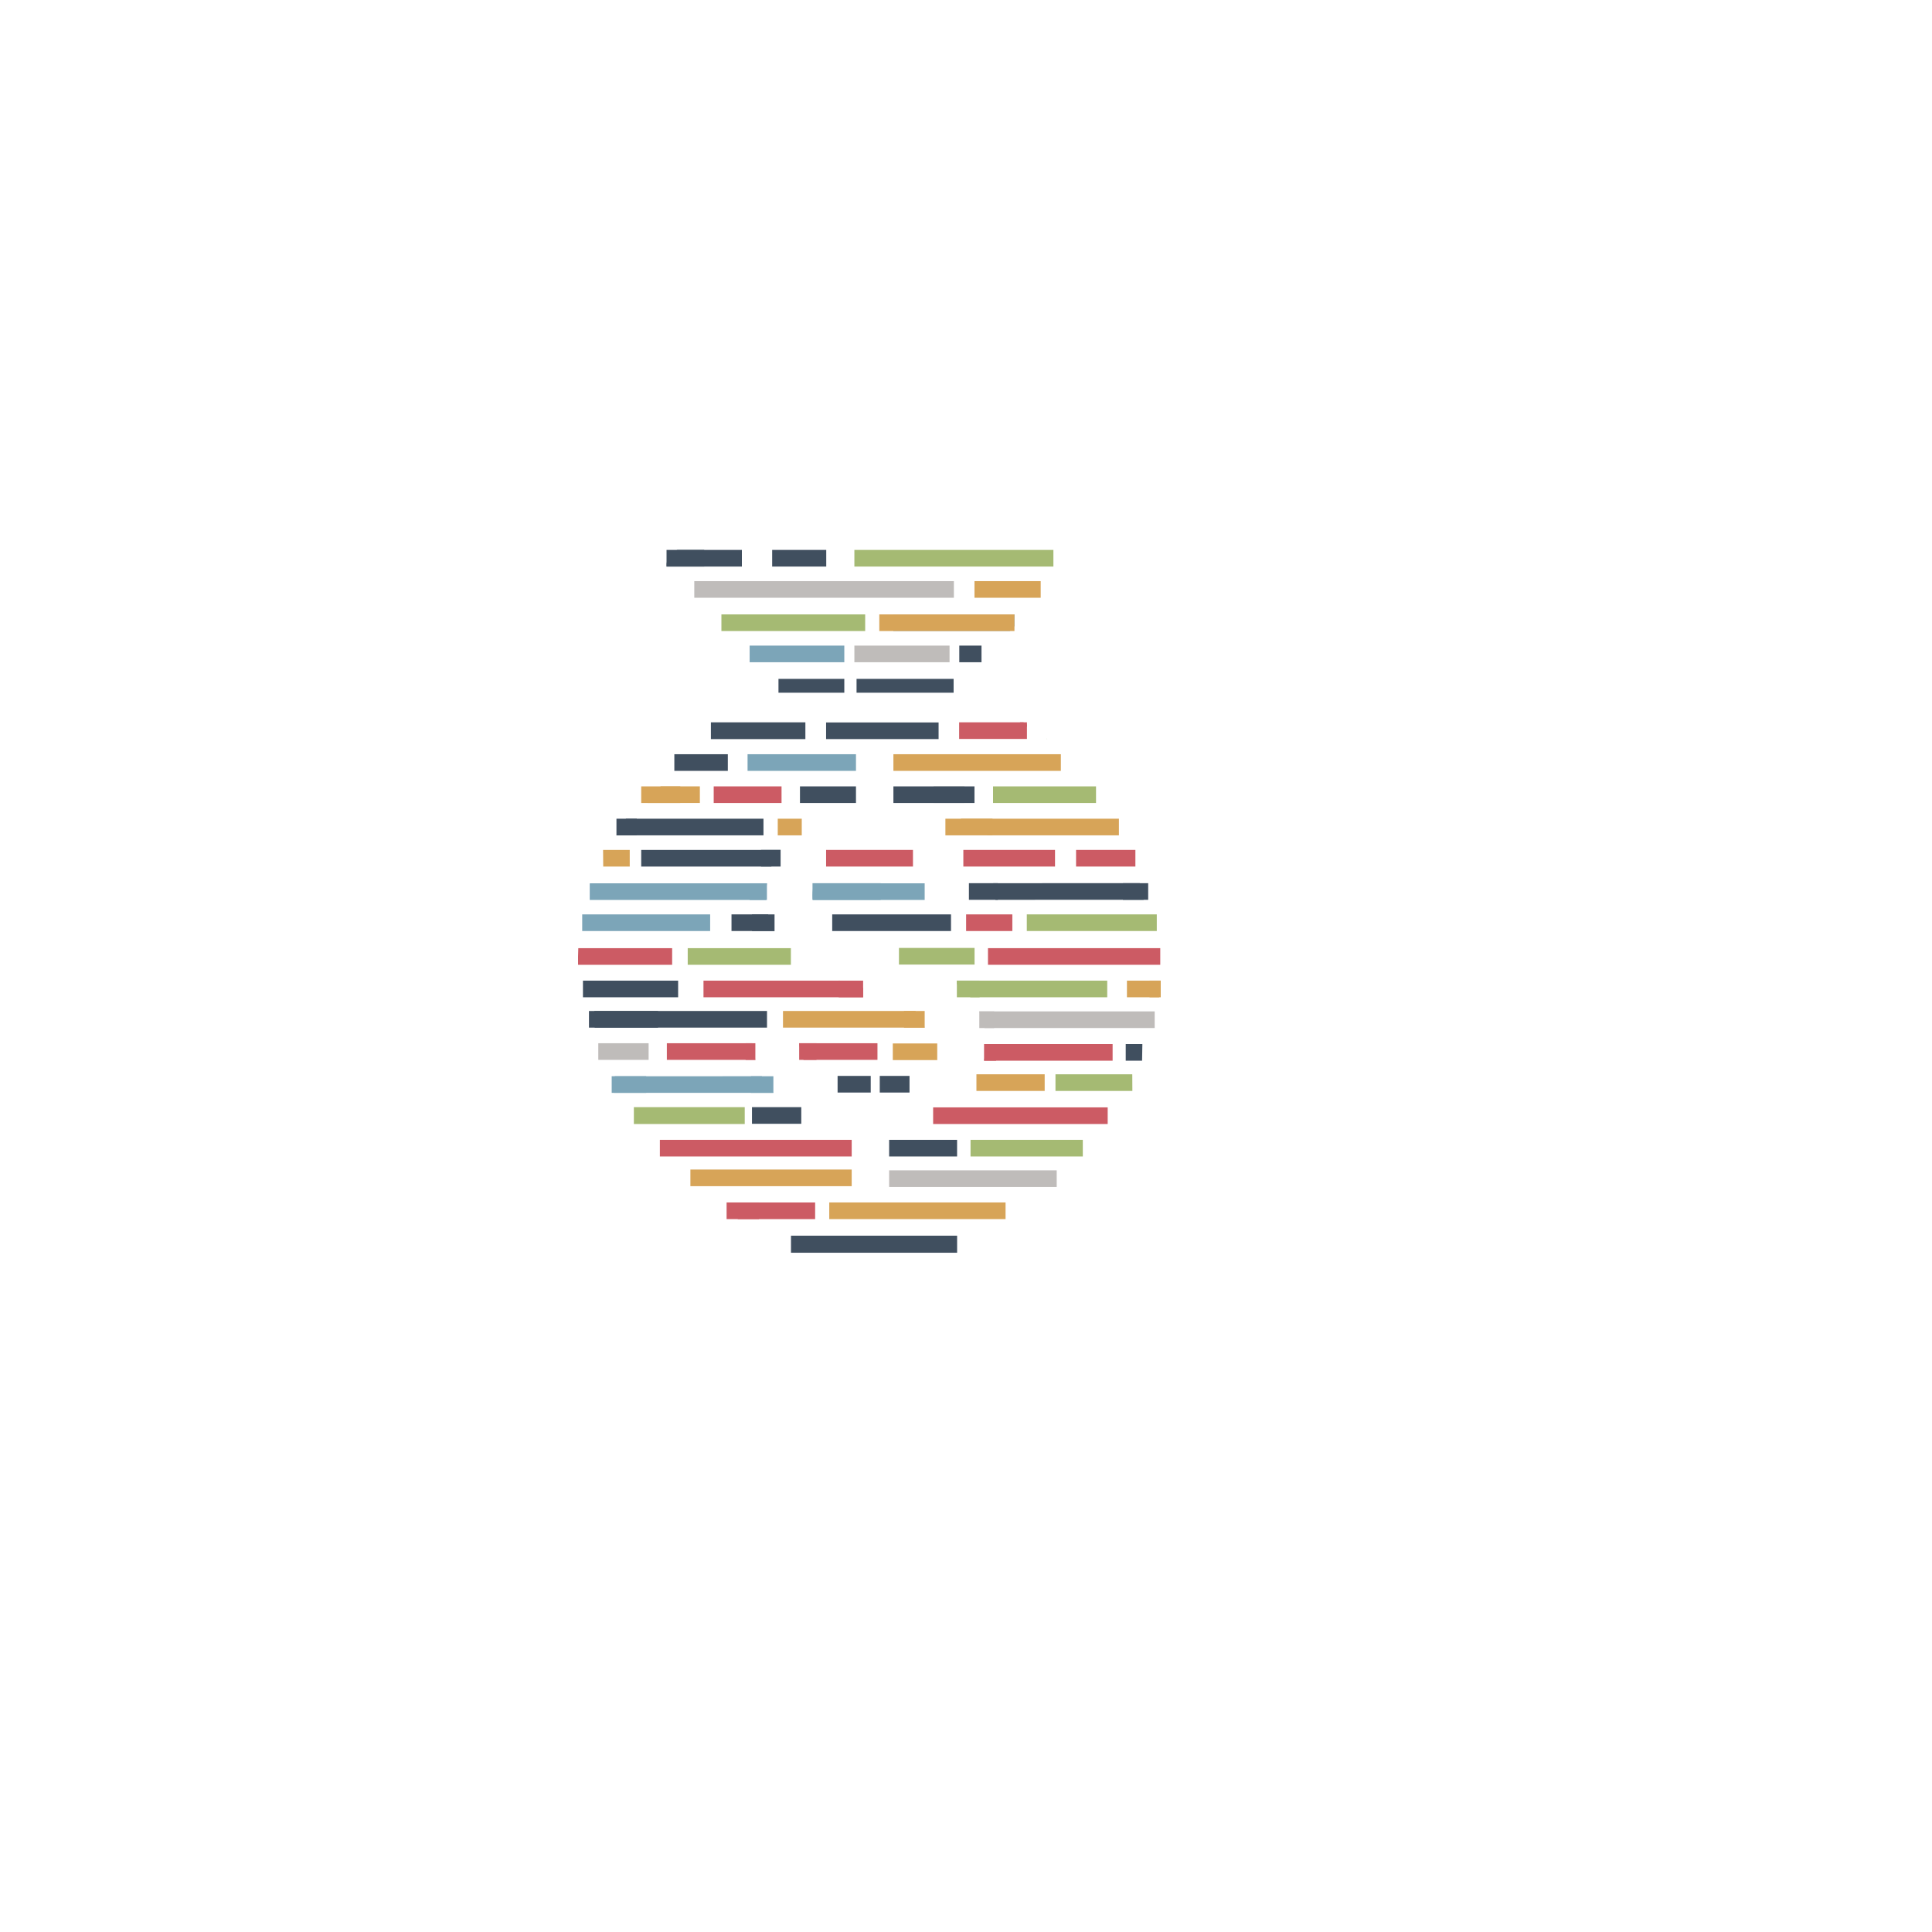
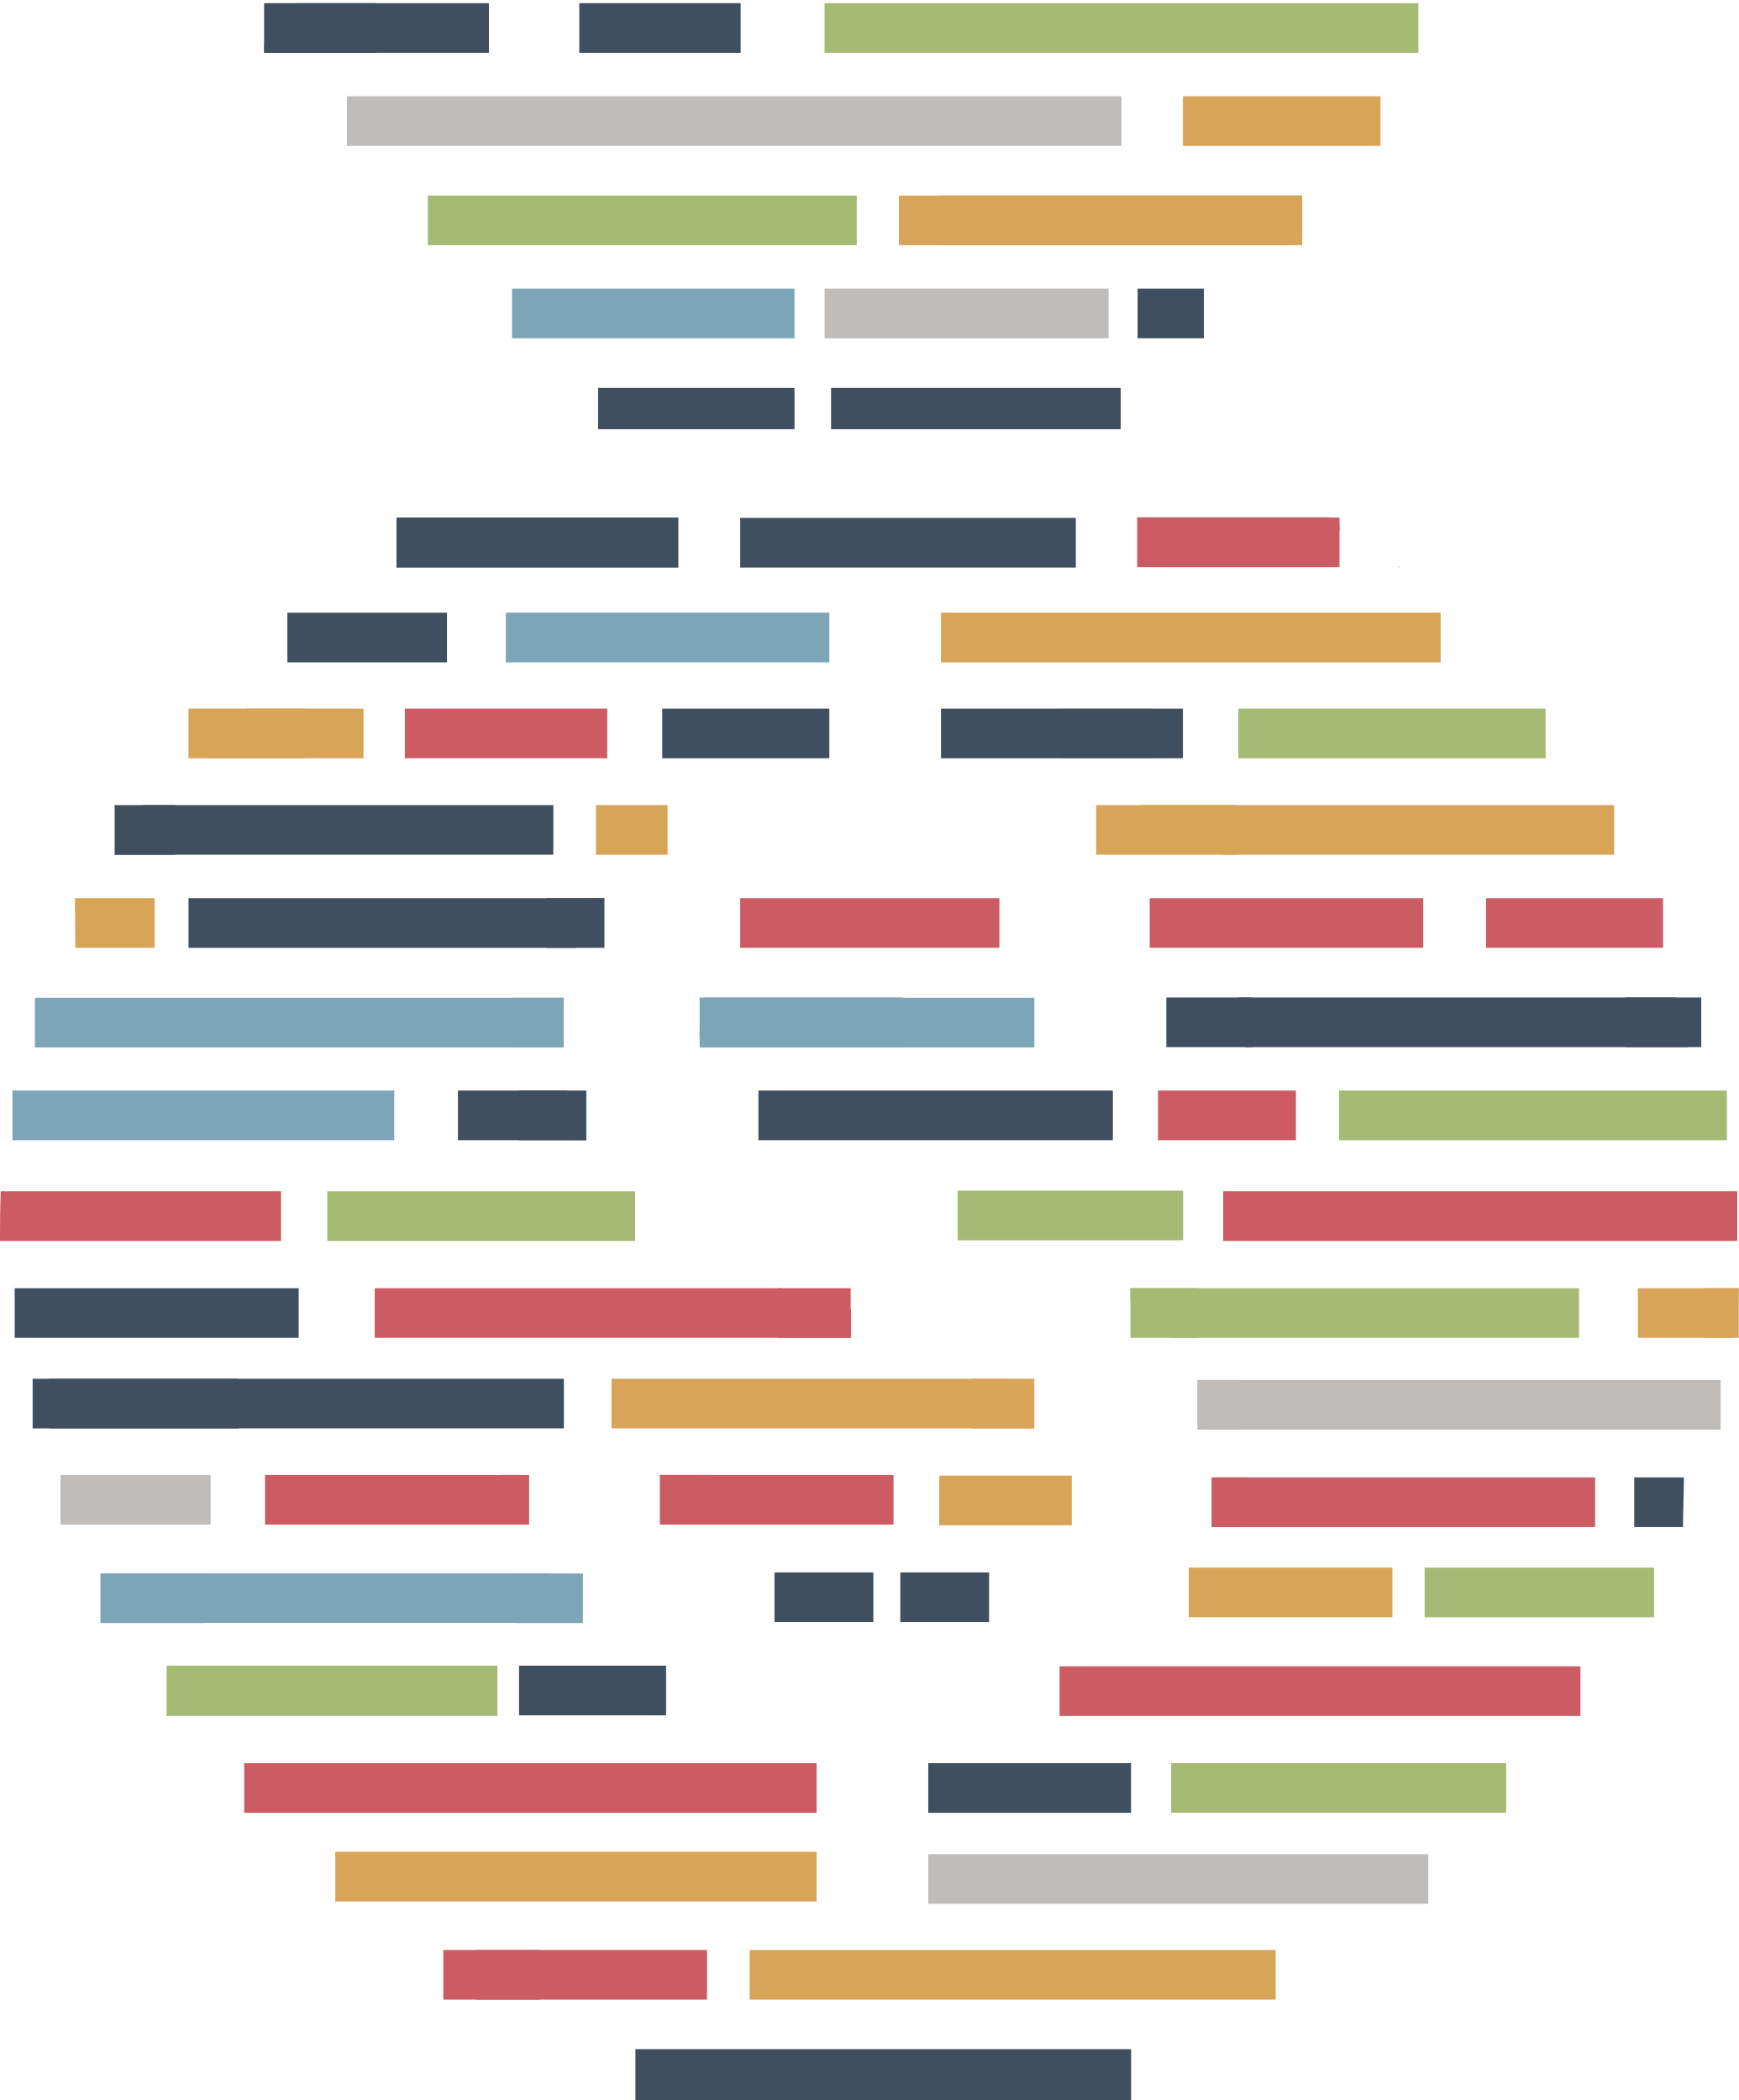
- <svg xmlns="http://www.w3.org/2000/svg" version="1.1" id="Lag_1" x="0px" y="0px" viewBox="0 0 800 800" style="enable-background:new 0 0 800 800;" xml:space="preserve">
-   <style type="text/css">
- 	.st0{fill:none;}
- 	.st1{fill:#D7A458;}
- 	.st2{fill:#7CA5B8;}
- 	.st3{fill:#404F5F;}
- 	.st4{fill:#BFBCBA;}
- 	.st5{fill:#CC5B64;}
- 	.st6{fill:#A5BA73;}
- </style>
-   <g>
-     <g>
-       <path class="st0" d="M405.35,418.45c-0.96-1.95-2.13-3.78-3.52-5.5c-1.37-1.7-2.96-3.29-4.75-4.77c-0.28-0.23-0.57-0.45-0.86-0.68    c-3.44-2.67-7.55-5.03-12.35-7.07c-0.82-0.35-1.66-0.69-2.52-1.03c-4.56-1.8-9.57-3.46-15.06-4.98c-2.23-0.63-4.32-1.27-6.28-1.91    c-2.73-0.9-5.2-1.81-7.4-2.75c-3.15-1.33-5.81-2.74-7.99-4.25c-0.44-0.3-0.87-0.61-1.27-0.92c-2.32-1.79-4.02-3.79-5.14-5.97    c-0.04-0.07-0.08-0.14-0.11-0.21c-0.85-1.74-1.38-3.67-1.57-5.79c-0.06-0.64-0.09-1.29-0.09-1.96c0.02-1.75,0.23-3.39,0.58-4.94    c0.81-3.52,2.49-6.51,5.04-8.98c0.31-0.3,0.6-0.6,0.93-0.88c2.03-1.73,4.55-3.04,7.5-3.95c3.28-1.01,7.12-1.53,11.53-1.53    c3.57,0,6.81,0.51,9.69,1.53c0.42,0.15,0.82,0.3,1.23,0.47c3.19,1.34,5.88,3.18,8.06,5.52c0.26,0.29,0.5,0.6,0.75,0.9    c1.81,2.17,3.23,4.67,4.24,7.54c0.01,0.02,0.01,0.05,0.02,0.07c0.68,1.95,1.15,4.01,1.42,6.17c0.18,1.46,0.28,2.96,0.28,4.51    h19.13c-0.01-1.55-0.08-3.05-0.19-4.51c-0.19-2.41-0.54-4.71-1.04-6.89c-0.55-2.44-1.28-4.74-2.21-6.89    c-1.06-2.49-2.37-4.79-3.94-6.89c-0.74-1-1.54-1.96-2.4-2.88c-1.06-1.13-2.19-2.17-3.39-3.15c-3.66-2.99-7.98-5.29-12.95-6.89    c-3.31-1.07-6.91-1.83-10.81-2.28v-4.23v-6.89v-6.41v-1.61h-15.5v1.61v6.41v6.89v4.23c-4.13,0.43-7.99,1.19-11.58,2.28    c-1.29,0.39-2.54,0.82-3.76,1.29c-3.8,1.48-7.11,3.35-9.97,5.6c-0.61,0.48-1.22,0.98-1.79,1.5c-1.54,1.39-2.9,2.91-4.11,4.53    c-1.33,1.79-2.46,3.71-3.38,5.78c-0.16,0.37-0.31,0.74-0.46,1.11c-0.87,2.17-1.48,4.48-1.83,6.92c-0.24,1.67-0.36,3.4-0.36,5.19    c0,0.57,0.02,1.14,0.04,1.7c0.09,2.11,0.37,4.1,0.81,6c0.5,2.12,1.22,4.11,2.16,5.97c0.16,0.31,0.33,0.62,0.5,0.92    c1.39,2.52,3.15,4.86,5.26,7c0.88,0.89,1.81,1.74,2.81,2.57c1.89,1.55,3.98,2.99,6.26,4.32c2.19,1.28,4.56,2.47,7.11,3.55    c2.58,1.1,5.32,2.13,8.22,3.1c2.93,0.98,6.01,1.89,9.25,2.74c0.28,0.08,0.56,0.16,0.84,0.24c3.92,1.1,7.42,2.27,10.5,3.52    c0.33,0.13,0.65,0.27,0.97,0.4c4.14,1.75,7.48,3.64,10.01,5.68c0,0,0,0,0.01,0c2.57,2.07,4.42,4.37,5.55,6.89    c0.93,2.07,1.39,4.3,1.36,6.68c0,0.04,0,0.07,0,0.11c-0.01,2.5-0.45,4.8-1.3,6.89c-0.22,0.53-0.45,1.06-0.73,1.57    c-0.19,0.35-0.39,0.7-0.61,1.04c-0.85,1.35-1.89,2.58-3.1,3.7c-0.64,0.6-1.32,1.17-2.06,1.71c-2.5,1.77-5.55,3.12-9.15,4.04    c-2.15,0.55-4.47,0.92-6.94,1.15c-1.68,0.15-3.41,0.25-5.23,0.25c-1.56,0-3.11-0.09-4.65-0.25c-1.96-0.2-3.91-0.51-5.85-0.96    c-3.47-0.82-6.57-2.18-9.31-4.09c-0.74-0.52-1.44-1.09-2.11-1.7c-1.8-1.66-3.34-3.65-4.6-6c-0.13-0.25-0.25-0.51-0.38-0.77    c-0.25-0.53-0.49-1.07-0.7-1.64c-0.58-1.58-0.98-3.35-1.23-5.25c-0.18-1.41-0.3-2.89-0.3-4.48h-19.24c0,1.55,0.07,3.04,0.2,4.48    c0.07,0.8,0.16,1.6,0.27,2.37c0.22,1.58,0.55,3.08,0.94,4.52c0.53,1.95,1.19,3.8,2.02,5.51c0.21,0.43,0.43,0.84,0.65,1.25    c1.35,2.55,2.95,4.84,4.78,6.89c1.15,1.28,2.39,2.47,3.73,3.56c1.03,0.84,2.11,1.63,3.23,2.36c3,1.97,6.31,3.55,9.92,4.74    c2.75,0.9,5.56,1.61,8.44,2.15c2.33,0.44,4.69,0.77,7.11,0.98v16.62h15.51v-4.06v-6.89v-5.75c2.35-0.2,4.62-0.5,6.81-0.89    c1.88-0.33,3.69-0.74,5.45-1.21c1.45-0.39,2.86-0.82,4.23-1.3c4.96-1.74,9.17-4.05,12.64-6.92c1.32-1.09,2.52-2.26,3.61-3.51    c1.78-2.05,3.27-4.32,4.45-6.8c0.01-0.03,0.03-0.06,0.04-0.09c0.55-1.18,1.02-2.4,1.41-3.66c0.26-0.86,0.48-1.74,0.67-2.64    c0.46-2.18,0.71-4.47,0.72-6.89c0-0.1,0.01-0.19,0.01-0.28c0-2.24-0.19-4.34-0.55-6.34c-0.44-2.48-1.16-4.78-2.15-6.89    C405.46,418.69,405.41,418.56,405.35,418.45z" />
-       <path class="st0" d="M406.86,377.12h-19.13c0-1.55-0.1-3.06-0.28-4.51h-1.42v-6.17c-0.01-0.02-0.01-0.05-0.02-0.07    c-1.01-2.88-2.43-5.38-4.24-7.54h-39.7v-2.06c-2.55,2.47-4.23,5.46-5.04,8.98h36.9v6.89h-37.39c0.2,2.11,0.72,4.05,1.57,5.79    c0.03,0.07,0.08,0.14,0.11,0.21h66.64v6.89h-60.23c2.19,1.51,4.85,2.93,7.99,4.25c2.2,0.93,4.67,1.85,7.4,2.75h35.3v6.89h-13.97    c0.85,0.34,1.7,0.68,2.52,1.03c4.8,2.03,8.91,4.39,12.35,7.07v-1.45h62.26v6.89h-56.65c1.39,1.72,2.56,3.55,3.52,5.5    c0.06,0.12,0.1,0.24,0.16,0.35h74.01c0.32-1.95,0.57-3.9,0.76-5.85h-7.2v-6.89h7.57c0.02-1.45,0.01-2.91-0.04-4.36    c-0.04-5.65-0.43-11.03-1.09-16.17h-61.46v-6.89h60.38c-0.38-2.05-0.81-4.06-1.28-6.03h-70.49    C406.78,374.07,406.85,375.57,406.86,377.12z M409.1,392.61h64.46v6.89H409.1V392.61z" />
-       <path class="st0" d="M314.81,444.38c-0.83-1.71-1.5-3.56-2.02-5.51h-32.73v-6.89h31.52c-0.13-1.44-0.2-2.93-0.2-4.48h19.24    c0,1.59,0.11,3.07,0.3,4.48h34.5v6.89h-32.57c0.12,0.26,0.24,0.52,0.38,0.77c1.26,2.35,2.8,4.34,4.6,6v-0.13h45.31    c1.2-1.12,2.25-2.34,3.1-3.7c0.21-0.34,0.42-0.69,0.61-1.04c0.27-0.51,0.51-1.03,0.73-1.57h-12.21v-6.89h13.51    c0-0.04,0-0.07,0-0.11c0.03-2.38-0.42-4.61-1.36-6.68H302.9v-6.89h79.06c0,0,0,0-0.01,0c-2.53-2.04-5.87-3.93-10.01-5.68h-0.97    v-0.4c-3.08-1.25-6.58-2.42-10.5-3.52v3.92H291.3v-6.89h59.08c-2.89-0.97-5.63-2-8.22-3.1c-2.55-1.08-4.92-2.27-7.11-3.55h-47.44    v-6.89h38.37c-2.12-2.14-3.87-4.48-5.26-7H302.9v-6.89h15.16c-0.45-1.89-0.72-3.89-0.81-6H244.2v-6.69    c-3.06,9.74-4.37,18.81-4.73,26.67h38.87v6.89h-38.95c0.19,9.09,1.54,15.86,2.34,19.13h48.86v6.89h-47.15    c0.56,2.16,1.19,4.31,1.89,6.46h19.92v6.89h-17.43c0.9,2.27,1.88,4.52,2.92,6.76h64.72C315.24,445.22,315.02,444.81,314.81,444.38    z M250.03,385.52v-6.89h44.03v6.89H250.03z M280.8,412.95h-39.41v-6.89h39.41V412.95z" />
-       <path class="st0" d="M319.39,358.82h-53.88v-6.89h57.73c1.21-1.62,2.57-3.14,4.11-4.53c0.57-0.52,1.17-1.01,1.79-1.5h-2.11v-6.89    h15.84c3.59-1.08,7.45-1.84,11.58-2.28v-4.23h-23.19v-6.89h23.19v-6.41h-44.89v-6.89h129.72v6.89h-69.34v6.41h6.67v6.89h-6.67    v4.23c3.9,0.45,7.49,1.21,10.81,2.28h75.61v6.89h-62.65c1.2,0.98,2.33,2.02,3.39,3.15c0.86,0.91,1.66,1.88,2.4,2.88h37.37v6.89    h-33.43c0.92,2.15,1.66,4.45,2.21,6.89h69.67c-0.72-2.37-1.5-4.66-2.33-6.89h-24.21v-6.89h21.39    c-3.24-7.23-7.03-13.69-11.07-19.43H411.2v-6.89h42.64c-6.81-8.32-13.96-14.81-20.19-19.63h-0.23v-0.18    c-3-2.31-5.77-4.23-8.18-5.79v5.97h-28.09v-6.89h26.63c-4.71-2.94-7.72-4.32-7.72-4.32H302.95c-2.22,1.43-4.35,2.87-6.42,4.32    h36.97v6.89h-46.17c-2.61,2.09-5.1,4.2-7.44,6.33h21.5v6.89h-28.63c-2.23,2.31-4.33,4.62-6.28,6.94h16.27v6.89h-21.69    c-1.46,2-2.84,3.99-4.12,5.98h59.22v6.89H252.8c-1.12,2.02-2.14,4.03-3.09,6.03h6.87v6.89h-9.87c-0.92,2.34-1.74,4.65-2.46,6.92    h73.3C317.91,363.3,318.53,361,319.39,358.82z M399.38,332.51h-12.81v-6.89h12.81V332.51z M342.07,299.15h46.58v6.89h-46.58    V299.15z M295.53,332.51v-6.89h28.09v6.89H295.53z" />
-       <path class="st0" d="M359.74,452.65c1.82,0,3.56-0.1,5.23-0.25h-9.89C356.63,452.56,358.18,452.65,359.74,452.65z" />
-       <path class="st0" d="M412.21,505.13h-51.76v-6.89h63.67c3.26-2.11,6.42-4.36,9.48-6.74h-52.42v-6.89h60.6    c10.59-9.65,19.52-20.84,26.14-32.88h-30.85v-6.89h34.34c0.86-1.86,1.68-3.74,2.43-5.64h-5.01v-6.89h7.47    c0.7-2.2,1.32-4.4,1.85-6.62h-70.47c0.36,2,0.55,4.1,0.55,6.34c0,0.1-0.01,0.19-0.01,0.28h52.51v6.89h-53.23    c-0.19,0.9-0.41,1.78-0.67,2.64c-0.39,1.26-0.86,2.48-1.41,3.66h17.79v6.89H400.9c-1.09,1.25-2.29,2.43-3.61,3.51    c-3.47,2.87-7.68,5.18-12.64,6.92c-1.37,0.48-2.78,0.91-4.23,1.3v1.21h-5.45c-2.19,0.39-4.46,0.69-6.81,0.89v5.75h2.96v6.89h-2.96    v4.06h-15.51v-16.62c-2.41-0.21-4.78-0.54-7.11-0.98h-72.84v-6.89h54.48c-1.12-0.73-2.19-1.52-3.23-2.36    c-1.34-1.09-2.58-2.28-3.73-3.56h-66.02c1.1,2.02,2.26,4.03,3.48,6.01h5.73v6.89h-1.2c8.7,12.38,19.66,23.58,32.3,32.48h55.98    v6.89h-45.01c5.15,2.87,10.52,5.36,16.08,7.41h74.06C401.33,510.24,406.87,507.86,412.21,505.13z M394.2,458.54h64.46v6.89H394.2    V458.54z M381.32,471.98h62.26v6.89h-62.26V471.98z M276.41,478.87v-6.89h69.17v6.89H276.41z M285.88,491.17v-6.89h85.36v6.89    H285.88z" />
-       <path class="st0" d="M362.03,350.4c-4.42,0-8.25,0.52-11.53,1.53h21.23C368.84,350.91,365.61,350.4,362.03,350.4z" />
-       <path class="st1" d="M463.32,345.9v-6.89h-65.65c4.32,1.6,8.07,3.9,11.25,6.89H463.32z" />
-       <path class="st2" d="M317.25,372.64c-0.02-0.56-0.04-1.12-0.04-1.7c0-1.79,0.12-3.53,0.36-5.19h-73.3    c-0.02,0.07-0.04,0.13-0.07,0.2v6.69H317.25z" />
-       <path class="st2" d="M336.56,372.64h46.33v-6.89h-45.73c-0.44,1.55-0.7,3.19-0.72,4.94C336.44,371.35,336.48,372,336.56,372.64z" />
-       <path class="st3" d="M412.18,372.6l61.39-0.01c-0.49-2.36-1.03-4.66-1.62-6.89l-60.67,0.01    C411.7,367.89,412.01,370.19,412.18,372.6z" />
-       <path class="st3" d="M316.14,339.01h-56.92c-1.43,2.31-2.75,4.61-3.96,6.89h60.88V339.01z" />
-       <path class="st3" d="M318.06,378.63H302.9v6.89h17.83c-0.17-0.31-0.34-0.61-0.5-0.92C319.28,382.75,318.56,380.75,318.06,378.63z" />
-       <rect x="241.08" y="378.63" class="st2" width="52.98" height="6.89" />
-       <rect x="386.56" y="325.62" class="st4" width="12.81" height="6.89" />
-       <path class="st2" d="M315.46,445.64l-60.91,0.01c1.09,2.32-1.56,4.61-0.32,6.88h66.02C318.41,450.48,316.81,448.18,315.46,445.64z    " />
-       <rect x="295.53" y="325.62" class="st5" width="28.09" height="6.89" />
-       <path class="st1" d="M289.79,325.62h-16.22c-1.93,2.3-3.73,4.6-5.4,6.89h21.63V325.62z" />
-       <rect x="342.07" y="299.15" class="st3" width="46.58" height="6.89" />
-       <path class="st1" d="M260.75,351.93h-11.03c0,2.82,0.06,4.42,0.06,6.89h10.98V351.93z" />
-       <path class="st3" d="M323.24,351.93h-57.73v6.89h53.88c0.15-0.37,0.3-0.75,0.46-1.11C320.78,355.64,321.91,353.72,323.24,351.93z" />
-       <path class="st6" d="M433.65,305.99c-0.08-0.06-0.15-0.12-0.23-0.18v0.18H433.65z" />
-       <path class="st5" d="M397.15,305.99h28.09v-5.97c-0.5-0.32-0.99-0.63-1.45-0.92h-26.63V305.99z" />
-       <rect x="369.94" y="325.62" class="st3" width="33.57" height="6.89" />
-       <rect x="331.25" y="325.62" class="st3" width="23.19" height="6.89" />
-       <path class="st6" d="M425.19,385.52H479c0-2.27,0-4.55,0-6.89h-53.82V385.52z" />
-       <rect x="386.39" y="458.54" class="st5" width="72.28" height="6.89" />
-       <rect x="401.88" y="471.98" class="st6" width="46.49" height="6.89" />
-       <rect x="285.88" y="484.28" class="st1" width="66.79" height="6.89" />
-       <path class="st5" d="M337.54,497.91h-32.07c0,3.86,0.02,4.07,0.02,6.89h32.04V497.91z" />
-       <rect x="241.39" y="406.06" class="st3" width="39.41" height="6.89" />
-       <path class="st1" d="M466.63,412.95h13.33c0.4-2.29,0.63-4.59,0.69-6.89h-14.01V412.95z" />
-       <path class="st3" d="M317.6,418.63h-71.48c0,1.49,0,2.74,0,2.74c0,1.58,0.12,2.08,0.12,4.15h71.36V418.63z" />
-       <path class="st5" d="M278.33,392.61h-38.87c-0.11,2.42-0.13,4.72-0.09,6.89h38.95V392.61z" />
-       <path class="st5" d="M347.76,406.06H291.3v6.89h66.1v-3.92c-0.27-0.08-0.53-0.16-0.8-0.24    C353.51,407.95,350.56,407.04,347.76,406.06z" />
-       <rect x="409.1" y="392.61" class="st5" width="71.34" height="6.89" />
-       <path class="st6" d="M401.83,412.95h56.65v-6.89h-62.26v1.45c0.29,0.22,0.58,0.45,0.86,0.68    C398.88,409.66,400.46,411.25,401.83,412.95z" />
-       <path class="st4" d="M407.66,425.69h70.47c0-2.34,0-4.62,0-6.89h-72.62C406.51,420.91,407.22,423.21,407.66,425.69z" />
-       <path class="st5" d="M460.71,439.21v-6.89H408.2c-0.02,2.42-0.26,4.71-0.72,6.89H460.71z" />
-       <path class="st6" d="M437.05,451.73h31.84c0-2.51-0.04-4.56-0.04-6.89h-31.8V451.73z" />
-       <path class="st1" d="M379.04,418.63h-54.82v6.89h58.67C382.1,423,380.82,420.7,379.04,418.63z" />
-       <path class="st5" d="M332.73,438.87h30.61v-6.89h-32.42c0.23,1.91,0.61,3.67,1.15,5.25C332.27,437.81,332.49,438.35,332.73,438.87    z" />
-       <path class="st5" d="M311.43,431.98h-35.3v6.89h36.66c-0.44-1.45-0.8-2.95-1.05-4.52C311.61,433.58,311.51,432.79,311.43,431.98z" />
-       <path class="st3" d="M466.13,439.21h6.78c0-2.42,0.12-4.49,0.12-6.89h-6.89V439.21z" />
-     </g>
-     <g>
-       <g>
-         <path class="st0" d="M307.2,227.71v6.89h-31.17c0.13,1.31,0.66,2.61,1.7,3.75l14.69,16.06h65.84v6.89h-59.53l5.51,6.03h88.95     v6.89h-82.65l6.3,6.89h83.27l6.29-6.89h-1.56v-6.89h7.86l5.51-6.03H369.9v-6.89h50.16v4.85l10.72-11.74h-23.26v-6.89h29.55     l2.08-2.28c3.93-4.32,0.75-11.08-5.21-11.08H282.94c-0.89,0-1.71,0.17-2.46,0.44H307.2z M394.98,247.52H287.49v-6.89h107.49     V247.52z M353.78,227.71h82.41v6.89h-82.41V227.71z M319.74,227.71h22.39v6.89h-22.39V227.71z" />
-         <polygon class="st2" points="369.9,254.41 369.9,261.3 418.19,261.3 420.06,259.25 420.06,254.41    " />
-         <rect x="287.49" y="240.63" class="st4" width="107.49" height="6.89" />
-         <rect x="353.78" y="227.71" class="st6" width="82.41" height="6.89" />
-         <path class="st3" d="M307.2,227.71h-26.72c-2.96,1.07-4.73,3.98-4.45,6.89h31.17V227.71z" />
-         <rect x="319.74" y="227.71" class="st3" width="22.39" height="6.89" />
-       </g>
-     </g>
-     <rect x="309.55" y="312.31" class="st2" width="44.89" height="6.89" />
-     <rect x="369.94" y="312.31" class="st1" width="69.34" height="6.89" />
-     <rect x="346.83" y="445.51" class="st3" width="13.72" height="6.89" />
-     <rect x="342.07" y="351.93" class="st5" width="35.97" height="6.89" />
-     <rect x="336.44" y="365.71" class="st2" width="28.25" height="6.92" />
-     <rect x="344.6" y="378.63" class="st3" width="49.19" height="6.89" />
-     <rect x="369.69" y="432.07" class="st1" width="18.4" height="6.89" />
-     <rect x="347.3" y="406.06" class="st5" width="10.1" height="6.89" />
-     <rect x="374.33" y="418.63" class="st1" width="8.56" height="6.89" />
-     <rect x="330.92" y="431.98" class="st5" width="7.17" height="6.89" />
-     <rect x="364.29" y="445.51" class="st3" width="12.32" height="6.89" />
-     <rect x="311.38" y="458.45" class="st3" width="20.41" height="6.89" />
-     <rect x="262.47" y="458.45" class="st6" width="45.91" height="6.98" />
-     <rect x="300.87" y="497.91" class="st5" width="13.41" height="6.89" />
-     <rect x="322.05" y="339.01" class="st1" width="9.94" height="6.89" />
-     <rect x="315.14" y="351.93" class="st3" width="8.09" height="6.89" />
-     <rect x="372.24" y="392.52" class="st6" width="31.3" height="6.89" />
-     <rect x="404.32" y="444.84" class="st1" width="28.26" height="6.89" />
-     <rect x="476" y="406.06" class="st1" width="4.64" height="6.89" />
-     <rect x="310.99" y="445.65" class="st2" width="9.25" height="6.88" />
-     <rect x="308.75" y="431.98" class="st5" width="4.03" height="6.89" />
-     <g>
-       <rect x="273.24" y="471.98" class="st5" width="79.43" height="6.89" />
-       <rect x="368.17" y="471.98" class="st3" width="28.14" height="6.89" />
-     </g>
-     <rect x="400.05" y="378.63" class="st5" width="19.14" height="6.89" />
-     <rect x="343.38" y="497.91" class="st1" width="73" height="6.89" />
-     <rect x="396.22" y="406.06" class="st6" width="9.41" height="6.89" />
-     <rect x="407.48" y="432.32" class="st5" width="4.98" height="6.89" />
-     <rect x="405.51" y="418.8" class="st4" width="6.14" height="6.89" />
-     <rect x="322.35" y="281.11" class="st3" width="27.26" height="5.73" />
-     <rect x="354.68" y="281.11" class="st3" width="40.19" height="5.73" />
-     <rect x="397.22" y="267.33" class="st3" width="9.2" height="6.89" />
-     <rect x="310.41" y="267.33" class="st2" width="39.2" height="6.89" />
-     <rect x="353.78" y="267.33" class="st4" width="39.41" height="6.89" />
-     <rect x="298.72" y="254.41" class="st6" width="59.53" height="6.89" />
-     <rect x="364.1" y="254.41" class="st1" width="55.96" height="6.89" />
-     <rect x="403.51" y="240.63" class="st1" width="27.42" height="6.89" />
-     <rect x="253.29" y="445.64" class="st2" width="14.28" height="6.89" />
-     <rect x="247.74" y="431.98" class="st4" width="20.84" height="6.89" />
-     <rect x="243.88" y="418.63" class="st3" width="28.59" height="6.89" />
-     <rect x="327.53" y="511.67" class="st3" width="68.79" height="7.06" />
-     <rect x="255.26" y="339.01" class="st3" width="8.41" height="6.89" />
-     <rect x="265.51" y="325.62" class="st1" width="16.18" height="6.89" />
-     <rect x="279.23" y="312.31" class="st3" width="22.15" height="6.89" />
-     <rect x="294.37" y="299.1" class="st3" width="39.12" height="6.95" />
-     <rect x="422.38" y="299.1" class="st5" width="2.86" height="1.8" />
-     <rect x="411.2" y="325.62" class="st6" width="42.64" height="6.89" />
-     <rect x="398.9" y="351.93" class="st5" width="37.96" height="6.89" />
-     <rect x="401.21" y="365.71" class="st3" width="11.98" height="6.89" />
-     <rect x="391.47" y="339.01" class="st1" width="19.49" height="6.89" />
-     <rect x="310.4" y="365.75" class="st2" width="7.17" height="6.89" />
-     <rect x="311.38" y="378.63" class="st3" width="9.34" height="6.89" />
-     <rect x="284.77" y="392.61" class="st6" width="42.72" height="6.89" />
-     <rect x="276" y="227.71" class="st3" width="15.6" height="6.89" />
-     <rect x="445.58" y="351.93" class="st5" width="24.56" height="6.89" />
-     <rect x="464.97" y="365.71" class="st3" width="10.47" height="6.89" />
-     <rect x="368.17" y="484.61" class="st4" width="69.39" height="6.89" />
-   </g>
+ <svg xmlns="http://www.w3.org/2000/svg" id="Lag_1" data-name="Lag 1" viewBox="0 0 241.31 291.46">
+   <defs>
+     <style>.cls-1{fill:none;}.cls-2{fill:#d7a458;}.cls-3{fill:#7ca5b8;}.cls-4{fill:#404f5f;}.cls-5{fill:#bfbcba;}.cls-6{fill:#cc5b64;}.cls-7{fill:#a5ba73;}</style>
+   </defs>
+   <path class="cls-1" d="M166,191.18a29.33,29.33,0,0,0-3.52-5.5,33.43,33.43,0,0,0-4.75-4.77l-.86-.68a55.34,55.34,0,0,0-12.35-7.07c-.82-.35-1.66-.69-2.52-1a150.24,150.24,0,0,0-15.06-5q-3.34-.94-6.28-1.91c-2.73-.9-5.2-1.81-7.4-2.75a44.37,44.37,0,0,1-8-4.25c-.44-.3-.87-.61-1.27-.92a18,18,0,0,1-5.14-6,2.12,2.12,0,0,1-.11-.21,16.42,16.42,0,0,1-1.57-5.79c-.06-.64-.09-1.29-.09-2a23.54,23.54,0,0,1,.58-4.94,17.78,17.78,0,0,1,5-9c.31-.3.6-.6.93-.88a20.94,20.94,0,0,1,7.5-4,39.27,39.27,0,0,1,11.53-1.53,28.93,28.93,0,0,1,9.69,1.53c.42.15.82.3,1.23.47a23,23,0,0,1,8.06,5.52c.26.29.5.6.75.9a24.16,24.16,0,0,1,4.24,7.54s0,.05,0,.07a30,30,0,0,1,1.42,6.17,36.77,36.77,0,0,1,.28,4.51h19.13c0-1.55-.08-3-.19-4.51a47.53,47.53,0,0,0-1-6.89,38.82,38.82,0,0,0-2.21-6.89,33.12,33.12,0,0,0-3.94-6.89,32.7,32.7,0,0,0-2.4-2.88,34.83,34.83,0,0,0-3.39-3.15,39.25,39.25,0,0,0-12.95-6.89,55.94,55.94,0,0,0-10.81-2.28V90.3h-15.5v19.14a61.85,61.85,0,0,0-11.58,2.28c-1.29.39-2.54.82-3.76,1.29a38.7,38.7,0,0,0-10,5.6c-.61.48-1.22,1-1.79,1.5a31.33,31.33,0,0,0-4.11,4.53,30.27,30.27,0,0,0-3.38,5.78c-.16.37-.31.74-.46,1.11a30,30,0,0,0-1.83,6.92,36.46,36.46,0,0,0-.36,5.19c0,.57,0,1.14,0,1.7a32.65,32.65,0,0,0,.81,6,26.84,26.84,0,0,0,2.16,6c.16.31.33.62.5.92a31.94,31.94,0,0,0,5.26,7c.88.89,1.81,1.74,2.81,2.57a48,48,0,0,0,6.26,4.32,62,62,0,0,0,7.11,3.55q3.87,1.65,8.22,3.1t9.25,2.74l.84.24a99.72,99.72,0,0,1,10.5,3.52l1,.4a42.1,42.1,0,0,1,10,5.68h0a18.81,18.81,0,0,1,5.55,6.89,15.64,15.64,0,0,1,1.36,6.68V205a18.34,18.34,0,0,1-1.3,6.89,15.91,15.91,0,0,1-.73,1.57c-.19.35-.39.7-.61,1a18.41,18.41,0,0,1-3.1,3.7,21.73,21.73,0,0,1-2.06,1.71,27.46,27.46,0,0,1-9.15,4,44.86,44.86,0,0,1-6.94,1.15c-1.68.15-3.41.25-5.23.25a45,45,0,0,1-4.65-.25,46.92,46.92,0,0,1-5.85-1,26.92,26.92,0,0,1-9.31-4.09,21.49,21.49,0,0,1-2.11-1.7,22.61,22.61,0,0,1-4.6-6c-.13-.25-.25-.51-.38-.77-.25-.53-.49-1.07-.7-1.64a24.63,24.63,0,0,1-1.23-5.25,35.08,35.08,0,0,1-.3-4.48H72c0,1.55.07,3,.2,4.48.07.8.16,1.6.27,2.37a36.47,36.47,0,0,0,.94,4.52,31.58,31.58,0,0,0,2,5.51c.21.43.43.84.65,1.25a34.62,34.62,0,0,0,4.78,6.89,33,33,0,0,0,3.73,3.56,37.61,37.61,0,0,0,3.23,2.36,41.85,41.85,0,0,0,9.92,4.74,66.45,66.45,0,0,0,8.44,2.15,71.55,71.55,0,0,0,7.11,1v16.62h15.51V239q3.53-.3,6.81-.89c1.88-.33,3.69-.74,5.45-1.21,1.45-.39,2.86-.82,4.23-1.3a40.81,40.81,0,0,0,12.64-6.92,30.77,30.77,0,0,0,3.61-3.51,30,30,0,0,0,4.45-6.8l0-.09a28.83,28.83,0,0,0,1.41-3.66c.26-.86.48-1.74.67-2.64a33.93,33.93,0,0,0,.72-6.89c0-.1,0-.19,0-.28a35.63,35.63,0,0,0-.55-6.34,27.44,27.44,0,0,0-2.15-6.89A1.16,1.16,0,0,0,166,191.18Z" />
+   <path class="cls-1" d="M167.51,149.85H148.38a36.65,36.65,0,0,0-.28-4.51h-1.42v-6.17s0,0,0-.07a23.94,23.94,0,0,0-4.24-7.54h-39.7V129.5a17.78,17.78,0,0,0-5,9h36.9v6.89H97.19a16.69,16.69,0,0,0,1.57,5.79c0,.07.08.14.11.21h66.64v6.89H105.28a44.42,44.42,0,0,0,8,4.25q3.3,1.4,7.4,2.75H156v6.89H142c.85.34,1.7.68,2.52,1a54.57,54.57,0,0,1,12.35,7.07V178.8h62.26v6.89H162.48a29.33,29.33,0,0,1,3.52,5.5c.06.12.1.24.16.35h74q.48-2.92.76-5.85h-7.2V178.8h7.57c0-1.45,0-2.91,0-4.36a134.16,134.16,0,0,0-1.09-16.17H178.71v-6.89h60.38q-.57-3.07-1.28-6H167.32C167.43,146.8,167.5,148.3,167.51,149.85Zm2.24,15.49h64.46v6.89H169.75Z" />
+   <path class="cls-1" d="M75.46,217.11a30.79,30.79,0,0,1-2-5.51H40.71v-6.89H72.23c-.13-1.44-.2-2.93-.2-4.48H91.27a33.35,33.35,0,0,0,.3,4.48h34.5v6.89H93.5c.12.26.24.52.38.77a22.61,22.61,0,0,0,4.6,6v-.13h45.31a18.46,18.46,0,0,0,3.1-3.7c.21-.34.42-.69.61-1a17.24,17.24,0,0,0,.73-1.57H136V205h13.51v-.11a15.49,15.49,0,0,0-1.36-6.68H63.55v-6.89H142.6a42.1,42.1,0,0,0-10-5.68h-1v-.4a99.72,99.72,0,0,0-10.5-3.52v3.92H52v-6.89H111q-4.34-1.46-8.22-3.1a62,62,0,0,1-7.11-3.55H48.26v-6.89H86.63a31.63,31.63,0,0,1-5.26-7H63.55v-6.89H78.71a31.7,31.7,0,0,1-.81-6H4.85v-6.69A105,105,0,0,0,.12,165.34H39v6.89H0a90,90,0,0,0,2.34,19.13H51.24v6.89H4.09q.84,3.24,1.89,6.46H25.9v6.89H8.47c.9,2.27,1.88,4.52,2.92,6.76H76.11C75.89,218,75.67,217.54,75.46,217.11ZM10.68,158.25v-6.89h44v6.89Zm30.77,27.43H2v-6.89H41.45Z" />
+   <path class="cls-1" d="M80,131.55H26.16v-6.89H83.89A31.33,31.33,0,0,1,88,120.13c.57-.52,1.17-1,1.79-1.5H87.68v-6.89h15.84a63.5,63.5,0,0,1,11.58-2.28v-4.23H91.91V98.34H115.1V91.93H70.21V85H199.93v6.89H130.59v6.41h6.67v6.89h-6.67v4.23a56.1,56.1,0,0,1,10.81,2.28H217v6.89H154.36a34.83,34.83,0,0,1,3.39,3.15,31.3,31.3,0,0,1,2.4,2.88h37.37v6.89H164.09a39.65,39.65,0,0,1,2.21,6.89H236c-.72-2.37-1.5-4.66-2.33-6.89H209.43v-6.89h21.39a116.51,116.51,0,0,0-11.07-19.43h-47.9V98.34h42.64A125.24,125.24,0,0,0,194.3,78.71h-.23v-.18c-3-2.31-5.77-4.23-8.18-5.79v6H157.8V71.82h26.63a76.59,76.59,0,0,0-7.72-4.32H63.6c-2.22,1.43-4.35,2.87-6.42,4.32h37v6.89H48c-2.61,2.09-5.1,4.2-7.44,6.33H62v6.89H33.41q-3.34,3.46-6.28,6.94H43.4v6.89H21.71c-1.46,2-2.84,4-4.12,6H76.81v6.89H13.45c-1.12,2-2.14,4-3.09,6h6.87v6.89H7.36Q6,135.06,4.9,138.47H78.2A31.17,31.17,0,0,1,80,131.55Zm80-26.31H147.22V98.35H160ZM102.72,71.88H149.3v6.89H102.72ZM56.18,105.24V98.35H84.27v6.89Z" />
+   <path class="cls-1" d="M120.39,225.38c1.82,0,3.56-.1,5.23-.25h-9.89A45.31,45.31,0,0,0,120.39,225.38Z" />
+   <path class="cls-1" d="M172.86,277.86H121.1V271h63.67q4.89-3.17,9.48-6.74H141.83v-6.89h60.6a128.84,128.84,0,0,0,26.14-32.88H197.72v-6.89h34.34c.86-1.86,1.68-3.74,2.43-5.64h-5V205H237c.7-2.2,1.32-4.4,1.85-6.62H168.33a35.63,35.63,0,0,1,.55,6.34c0,.1,0,.19,0,.28h52.51v6.89H168.15c-.19.9-.41,1.78-.67,2.64a28.83,28.83,0,0,1-1.41,3.66h17.79v6.89H161.55a30,30,0,0,1-3.61,3.51,40.81,40.81,0,0,1-12.64,6.92c-1.37.48-2.78.91-4.23,1.3v1.21h-5.45q-3.28.58-6.81.89v5.75h3v6.89h-3v4.06H113.3V239q-3.61-.32-7.11-1H33.35v-6.89H87.83a39.24,39.24,0,0,1-3.23-2.36,33,33,0,0,1-3.73-3.56h-66c1.1,2,2.26,4,3.48,6h5.73v6.89h-1.2a134.26,134.26,0,0,0,32.3,32.48h56v6.89h-45a114.21,114.21,0,0,0,16.08,7.41h74.06A125.78,125.78,0,0,0,172.86,277.86Zm-18-46.59h64.46v6.89H154.85ZM142,244.71h62.26v6.89H142ZM37.06,251.6v-6.89h69.17v6.89Zm9.47,12.3V257h85.36v6.89Z" />
+   <path class="cls-1" d="M122.68,123.13a39.23,39.23,0,0,0-11.53,1.53h21.23A29,29,0,0,0,122.68,123.13Z" />
+   <path class="cls-2" d="M224,118.63v-6.89H158.32a32.9,32.9,0,0,1,11.25,6.89Z" />
+   <path class="cls-3" d="M77.9,145.37c0-.56,0-1.12,0-1.7a36.35,36.35,0,0,1,.36-5.19H4.92a1.59,1.59,0,0,1-.07.2v6.69Z" />
+   <path class="cls-3" d="M97.21,145.37h46.33v-6.89H97.81a18.77,18.77,0,0,0-.72,4.94A15.71,15.71,0,0,0,97.21,145.37Z" />
+   <path class="cls-4" d="M172.83,145.33h61.39q-.74-3.54-1.62-6.89H171.93A58,58,0,0,1,172.83,145.33Z" />
+   <path class="cls-4" d="M76.79,111.74H19.87q-2.14,3.47-4,6.89H76.79Z" />
+   <path class="cls-4" d="M78.71,151.36H63.55v6.89H81.38c-.17-.31-.34-.61-.5-.92A26.2,26.2,0,0,1,78.71,151.36Z" />
+   <rect class="cls-3" x="1.73" y="151.36" width="52.98" height="6.89" />
+   <rect class="cls-5" x="147.21" y="98.35" width="12.81" height="6.89" />
+   <path class="cls-3" d="M76.11,218.37H15.2c1.09,2.32-1.56,4.61-.32,6.88h66A34.54,34.54,0,0,1,76.11,218.37Z" />
+   <rect class="cls-6" x="56.18" y="98.35" width="28.09" height="6.89" />
+   <path class="cls-2" d="M50.44,98.35H34.22q-2.89,3.45-5.4,6.89H50.45V98.35Z" />
+   <rect class="cls-4" x="102.72" y="71.88" width="46.58" height="6.89" />
+   <path class="cls-2" d="M21.4,124.66h-11c0,2.82.06,4.42.06,6.89h11v-6.89Z" />
+   <path class="cls-4" d="M83.89,124.66H26.16v6.89H80c.15-.37.3-.75.46-1.11A30.84,30.84,0,0,1,83.89,124.66Z" />
+   <path class="cls-7" d="M194.3,78.72l-.23-.18v.18Z" />
+   <path class="cls-6" d="M157.8,78.72h28.09v-6l-1.45-.92H157.81v6.89Z" />
+   <rect class="cls-4" x="130.59" y="98.35" width="33.57" height="6.89" />
+   <rect class="cls-4" x="91.9" y="98.35" width="23.19" height="6.89" />
+   <path class="cls-7" d="M185.84,158.25h53.81v-6.89H185.83v6.89Z" />
+   <rect class="cls-6" x="147.04" y="231.27" width="72.28" height="6.89" />
+   <rect class="cls-7" x="162.53" y="244.71" width="46.49" height="6.89" />
+   <rect class="cls-2" x="46.53" y="257.01" width="66.79" height="6.89" />
+   <path class="cls-6" d="M98.19,270.64H66.12c0,3.86,0,4.07,0,6.89h32v-6.89Z" />
+   <rect class="cls-4" x="2.04" y="178.79" width="39.41" height="6.89" />
+   <path class="cls-2" d="M227.28,185.68h13.33a47.17,47.17,0,0,0,.69-6.89h-14v6.89Z" />
+   <path class="cls-4" d="M78.25,191.36H6.77v2.74c0,1.58.12,2.08.12,4.15H78.25v-6.89Z" />
+   <path class="cls-6" d="M39,165.34H.11C0,167.76,0,170.06,0,172.23H39v-6.89Z" />
+   <path class="cls-6" d="M108.41,178.79H52v6.89h66.1v-3.92l-.8-.24Q112.62,180.26,108.41,178.79Z" />
+   <rect class="cls-6" x="169.75" y="165.34" width="71.34" height="6.89" />
+   <path class="cls-7" d="M162.48,185.68h56.65v-6.89H156.87v1.45l.86.68A32.37,32.37,0,0,1,162.48,185.68Z" />
+   <path class="cls-5" d="M168.31,198.42h70.47v-6.89H166.16A27,27,0,0,1,168.31,198.42Z" />
+   <path class="cls-6" d="M221.36,211.94v-6.89H168.85a34.65,34.65,0,0,1-.72,6.89Z" />
+   <path class="cls-7" d="M197.7,224.46h31.84c0-2.51,0-4.56,0-6.89H197.7Z" />
+   <path class="cls-2" d="M139.69,191.36H84.87v6.89h58.67A19.36,19.36,0,0,0,139.69,191.36Z" />
+   <path class="cls-6" d="M93.38,211.6H124v-6.89H91.57A25.82,25.82,0,0,0,92.72,210,17.51,17.51,0,0,0,93.38,211.6Z" />
+   <path class="cls-6" d="M72.08,204.71H36.78v6.89H73.44a33.86,33.86,0,0,1-1-4.52C72.26,206.31,72.16,205.52,72.08,204.71Z" />
+   <path class="cls-4" d="M226.78,211.94h6.78c0-2.42.12-4.49.12-6.89h-6.89v6.89Z" />
+   <path class="cls-1" d="M67.85.44V7.33H36.68a6.44,6.44,0,0,0,1.7,3.75L53.07,27.14h65.84V34H59.38l5.51,6h89V47H71.19l6.3,6.89h83.27L167.05,47h-1.56V40.06h7.86l5.51-6H130.55V27.14h50.16V32l10.72-11.74H168.17V13.36h29.55l2.08-2.28A6.65,6.65,0,0,0,194.59,0h-151a7.22,7.22,0,0,0-2.46.44Zm87.78,19.81H48.14V13.36H155.63v6.89ZM114.43.44h82.41V7.33H114.43Zm-34,0h22.39V7.33H80.39Z" />
+   <polygon class="cls-3" points="130.55 27.14 130.55 34.03 178.84 34.03 180.71 31.98 180.71 27.14 130.55 27.14" />
+   <rect class="cls-5" x="48.14" y="13.36" width="107.49" height="6.89" />
+   <rect class="cls-7" x="114.43" y="0.44" width="82.41" height="6.89" />
+   <path class="cls-4" d="M67.85.44H41.13a6.72,6.72,0,0,0-4.45,6.89H67.85Z" />
+   <rect class="cls-4" x="80.39" y="0.44" width="22.39" height="6.89" />
+   <rect class="cls-3" x="70.2" y="85.04" width="44.89" height="6.89" />
+   <rect class="cls-2" x="130.59" y="85.04" width="69.34" height="6.89" />
+   <rect class="cls-4" x="107.48" y="218.24" width="13.72" height="6.89" />
+   <rect class="cls-6" x="102.72" y="124.66" width="35.97" height="6.89" />
+   <rect class="cls-3" x="97.09" y="138.44" width="28.25" height="6.92" />
+   <rect class="cls-4" x="105.25" y="151.36" width="49.19" height="6.89" />
+   <rect class="cls-2" x="130.34" y="204.8" width="18.4" height="6.89" />
+   <rect class="cls-6" x="107.95" y="178.79" width="10.1" height="6.89" />
+   <rect class="cls-2" x="134.98" y="191.36" width="8.56" height="6.89" />
+   <rect class="cls-6" x="91.57" y="204.71" width="7.17" height="6.89" />
+   <rect class="cls-4" x="124.94" y="218.24" width="12.32" height="6.89" />
+   <rect class="cls-4" x="72.03" y="231.18" width="20.41" height="6.89" />
+   <rect class="cls-7" x="23.12" y="231.18" width="45.91" height="6.98" />
+   <rect class="cls-6" x="61.52" y="270.64" width="13.41" height="6.89" />
+   <rect class="cls-2" x="82.7" y="111.74" width="9.94" height="6.89" />
+   <rect class="cls-4" x="75.79" y="124.66" width="8.09" height="6.89" />
+   <rect class="cls-7" x="132.89" y="165.25" width="31.3" height="6.89" />
+   <rect class="cls-2" x="164.97" y="217.57" width="28.26" height="6.89" />
+   <rect class="cls-2" x="236.65" y="178.79" width="4.64" height="6.89" />
+   <rect class="cls-3" x="71.64" y="218.38" width="9.25" height="6.88" />
+   <rect class="cls-6" x="69.4" y="204.71" width="4.03" height="6.89" />
+   <rect class="cls-6" x="33.89" y="244.71" width="79.43" height="6.89" />
+   <rect class="cls-4" x="128.82" y="244.71" width="28.14" height="6.89" />
+   <rect class="cls-6" x="160.7" y="151.36" width="19.14" height="6.89" />
+   <rect class="cls-2" x="104.03" y="270.64" width="73" height="6.89" />
+   <rect class="cls-7" x="156.87" y="178.79" width="9.41" height="6.89" />
+   <rect class="cls-6" x="168.13" y="205.05" width="4.98" height="6.89" />
+   <rect class="cls-5" x="166.16" y="191.53" width="6.14" height="6.89" />
+   <rect class="cls-4" x="83" y="53.84" width="27.26" height="5.73" />
+   <rect class="cls-4" x="115.33" y="53.84" width="40.19" height="5.73" />
+   <rect class="cls-4" x="157.87" y="40.06" width="9.2" height="6.89" />
+   <rect class="cls-3" x="71.06" y="40.06" width="39.2" height="6.89" />
+   <rect class="cls-5" x="114.43" y="40.06" width="39.41" height="6.89" />
+   <rect class="cls-7" x="59.37" y="27.14" width="59.53" height="6.89" />
+   <rect class="cls-2" x="124.75" y="27.14" width="55.96" height="6.89" />
+   <rect class="cls-2" x="164.16" y="13.36" width="27.42" height="6.89" />
+   <rect class="cls-3" x="13.94" y="218.37" width="14.28" height="6.89" />
+   <rect class="cls-5" x="8.39" y="204.71" width="20.84" height="6.89" />
+   <rect class="cls-4" x="4.53" y="191.36" width="28.59" height="6.89" />
+   <rect class="cls-4" x="88.18" y="284.4" width="68.79" height="7.06" />
+   <rect class="cls-4" x="15.91" y="111.74" width="8.41" height="6.89" />
+   <rect class="cls-2" x="26.16" y="98.35" width="16.18" height="6.89" />
+   <rect class="cls-4" x="39.88" y="85.04" width="22.15" height="6.89" />
+   <rect class="cls-4" x="55.02" y="71.83" width="39.12" height="6.95" />
+   <rect class="cls-6" x="183.03" y="71.83" width="2.86" height="1.8" />
+   <rect class="cls-7" x="171.85" y="98.35" width="42.64" height="6.89" />
+   <rect class="cls-6" x="159.55" y="124.66" width="37.96" height="6.89" />
+   <rect class="cls-4" x="161.86" y="138.44" width="11.98" height="6.89" />
+   <rect class="cls-2" x="152.12" y="111.74" width="19.49" height="6.89" />
+   <rect class="cls-3" x="71.05" y="138.48" width="7.17" height="6.89" />
+   <rect class="cls-4" x="72.03" y="151.36" width="9.34" height="6.89" />
+   <rect class="cls-7" x="45.42" y="165.34" width="42.72" height="6.89" />
+   <rect class="cls-4" x="36.65" y="0.44" width="15.6" height="6.89" />
+   <rect class="cls-6" x="206.23" y="124.66" width="24.56" height="6.89" />
+   <rect class="cls-4" x="225.62" y="138.44" width="10.47" height="6.89" />
+   <rect class="cls-5" x="128.82" y="257.34" width="69.39" height="6.89" />
</svg>
